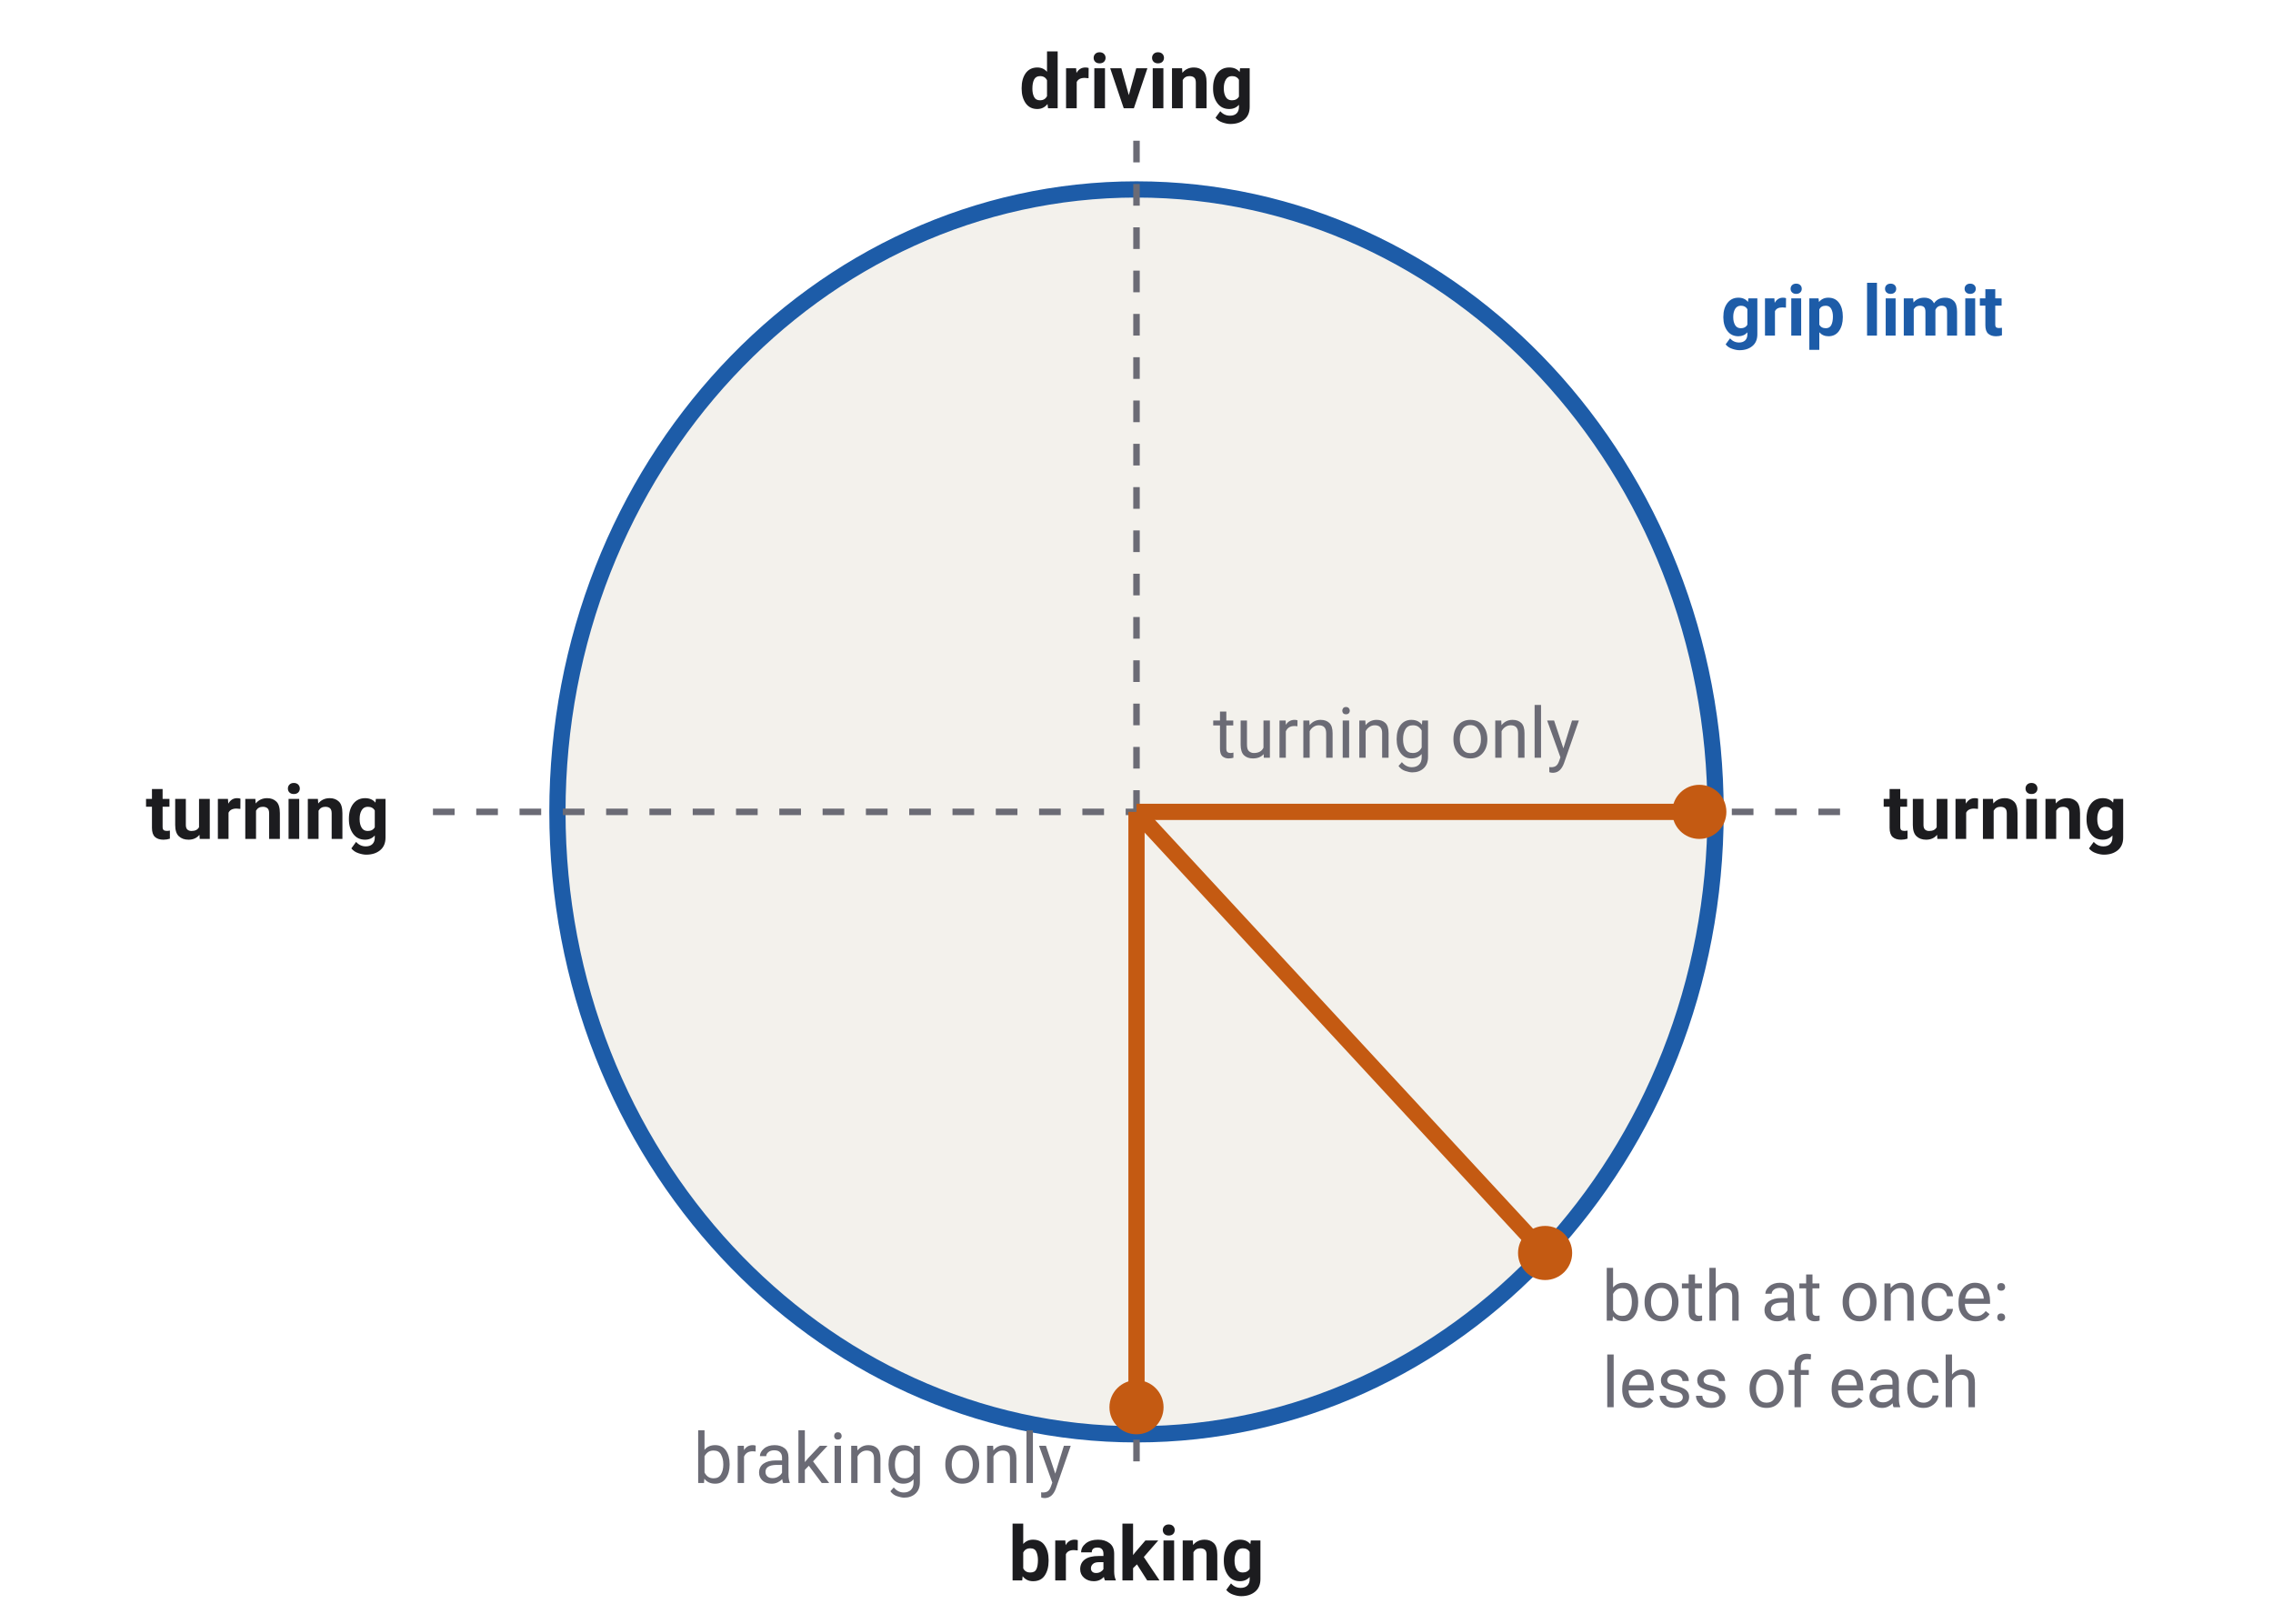
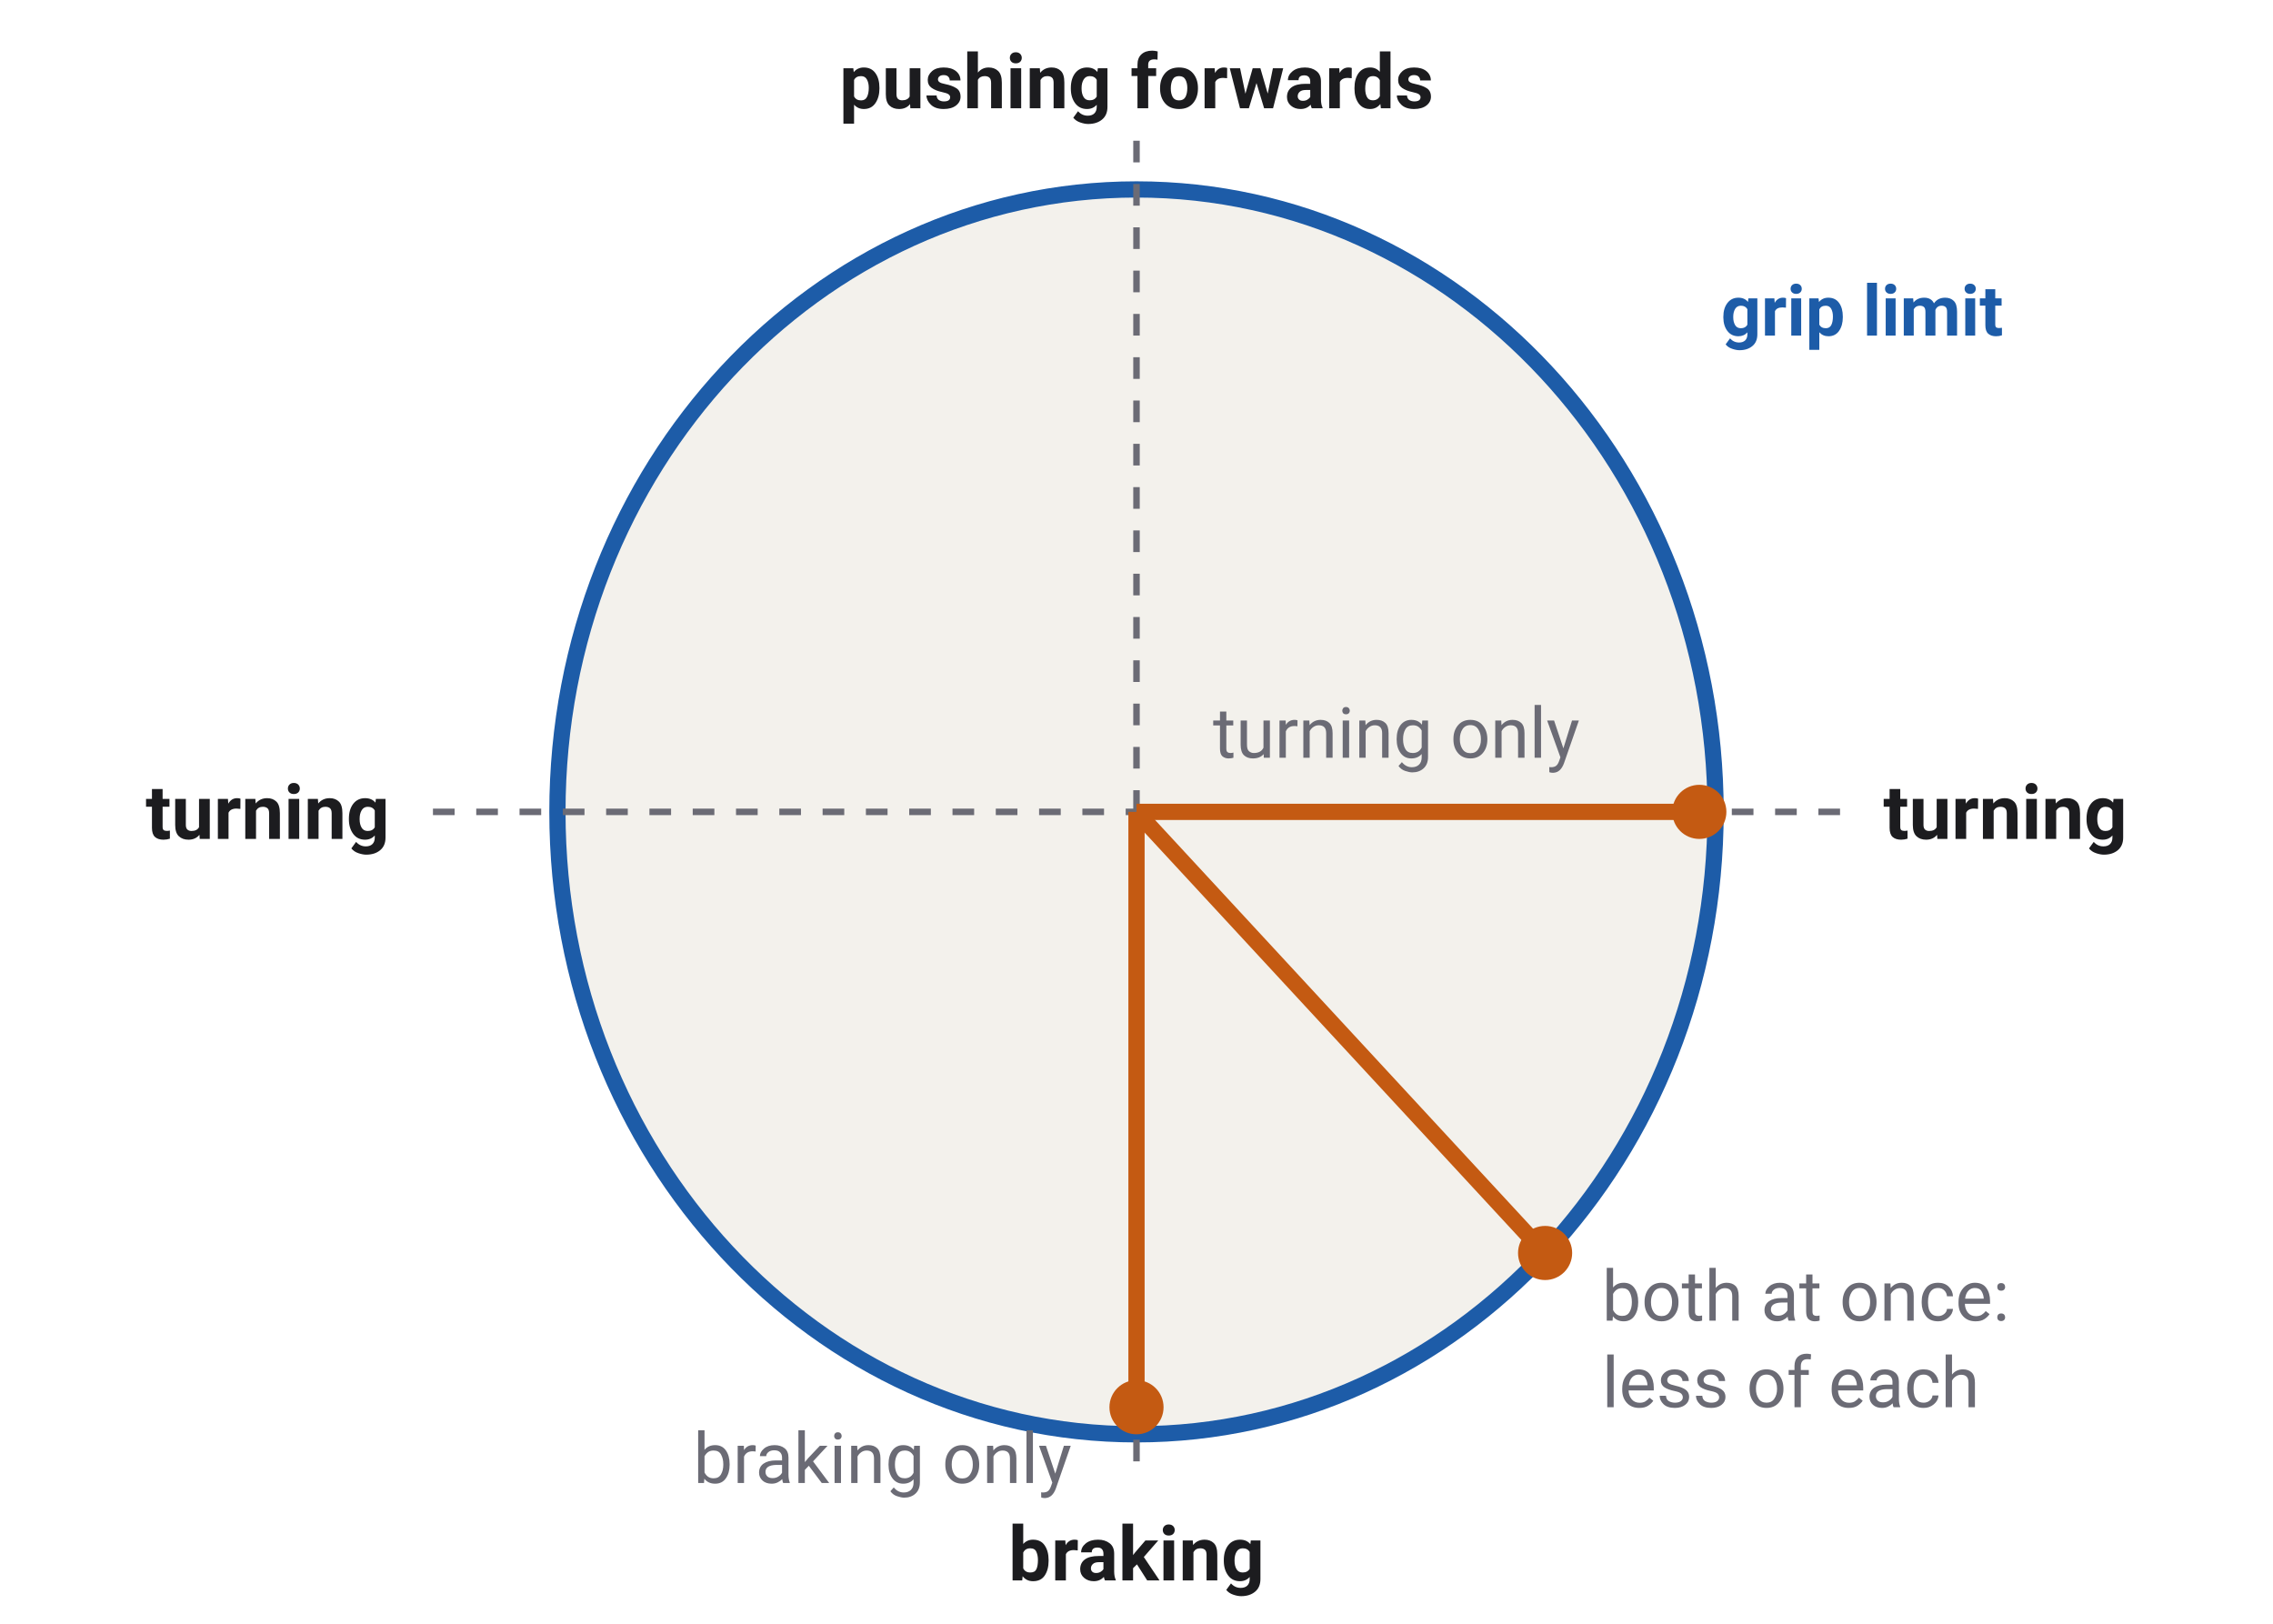
<svg xmlns="http://www.w3.org/2000/svg" viewBox="0 0 420 300" width="420" height="300">
  <style>
.fe-t{font:600 14px system-ui,-apple-system,"Segoe UI",Roboto,sans-serif;fill:var(--fig-ink,#1c1c1f)}
.fe-s{font:13px system-ui,-apple-system,"Segoe UI",Roboto,sans-serif;fill:var(--fig-muted,#6b6b75)}
.fe-axis{stroke:var(--fig-muted,#6b6b75);stroke-width:1.2;stroke-dasharray:4 4;fill:none}
.fe-ell{stroke:var(--fig-blue,#1d5ca8);stroke-width:3;fill:var(--fig-fill,#f3f1ec)}
.fe-vec{stroke:var(--fig-orange,#c45a12);stroke-width:3;fill:none}
.fe-dot{fill:var(--fig-orange,#c45a12)}
.fe-blue-t{font:600 13px system-ui,-apple-system,"Segoe UI",Roboto,sans-serif;fill:var(--fig-blue,#1d5ca8)}
@media (prefers-color-scheme:dark){
.fe-t{fill:var(--fig-ink,#e9e7e2)}.fe-s{fill:var(--fig-muted,#a6a6b0)}.fe-axis{stroke:var(--fig-muted,#a6a6b0)}
.fe-ell{stroke:var(--fig-blue,#8ab6ff);fill:var(--fig-fill,#22242a)}.fe-vec{stroke:var(--fig-orange,#f0a060)}
.fe-dot{fill:var(--fig-orange,#f0a060)}.fe-blue-t{fill:var(--fig-blue,#8ab6ff)}}
</style>
  <ellipse class="fe-ell" cx="210" cy="150" rx="107" ry="115" />
  <line class="fe-axis" x1="80" y1="150" x2="340" y2="150" />
  <line class="fe-axis" x1="210" y1="26" x2="210" y2="274" />
  <text class="fe-blue-t" x="318" y="62">grip limit</text>
-   <text class="fe-t" x="210" y="20" text-anchor="middle">driving</text>
+   <text class="fe-t" x="210" y="20" text-anchor="middle">pushing forwards</text>
  <text class="fe-t" x="210" y="292" text-anchor="middle">braking</text>
  <text class="fe-t" x="72" y="155" text-anchor="end">turning</text>
  <text class="fe-t" x="348" y="155">turning</text>
  <line class="fe-vec" x1="210" y1="150" x2="210" y2="258" />
  <circle class="fe-dot" cx="210" cy="260" r="5" />
  <text class="fe-s" x="198" y="274" text-anchor="end">braking only</text>
  <line class="fe-vec" x1="210" y1="150" x2="312" y2="150" />
  <circle class="fe-dot" cx="314" cy="150" r="5" />
  <text class="fe-s" x="258" y="140" text-anchor="middle">turning only</text>
  <line class="fe-vec" x1="210" y1="150" x2="284" y2="230" />
  <circle class="fe-dot" cx="285.5" cy="231.5" r="5" />
  <text class="fe-s" x="296" y="244">both at once:</text>
  <text class="fe-s" x="296" y="260">less of each</text>
</svg>
